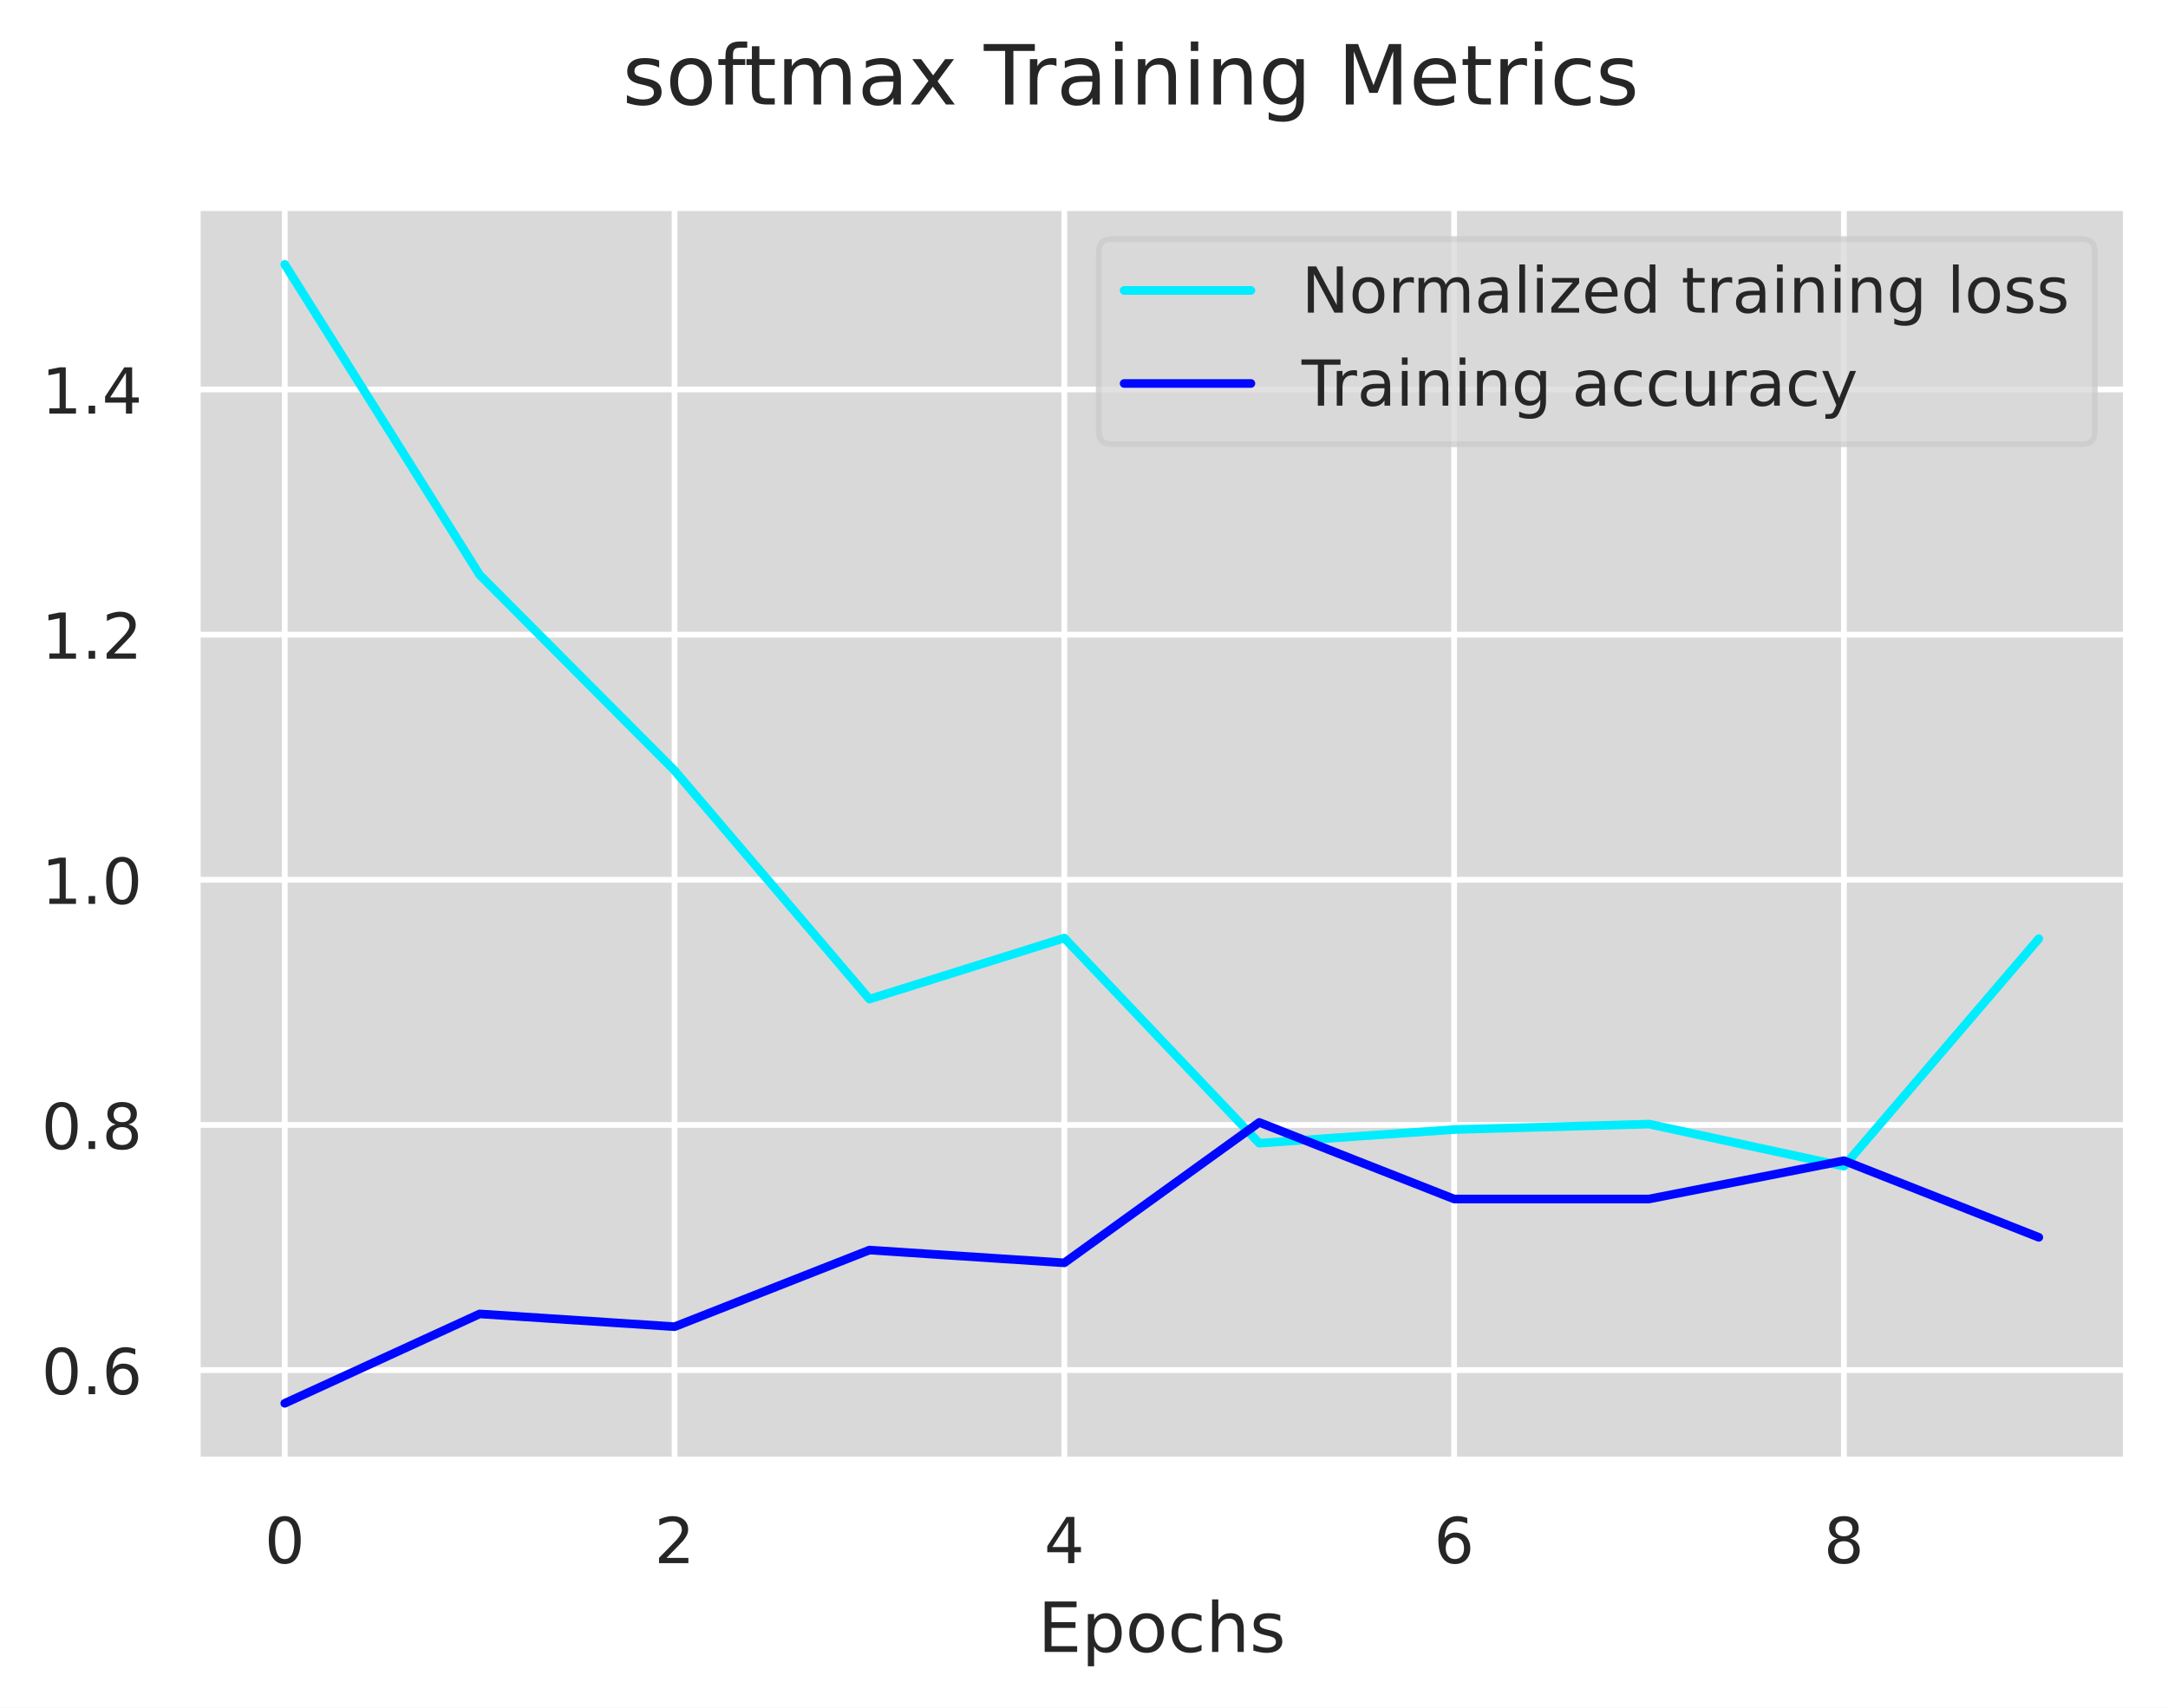
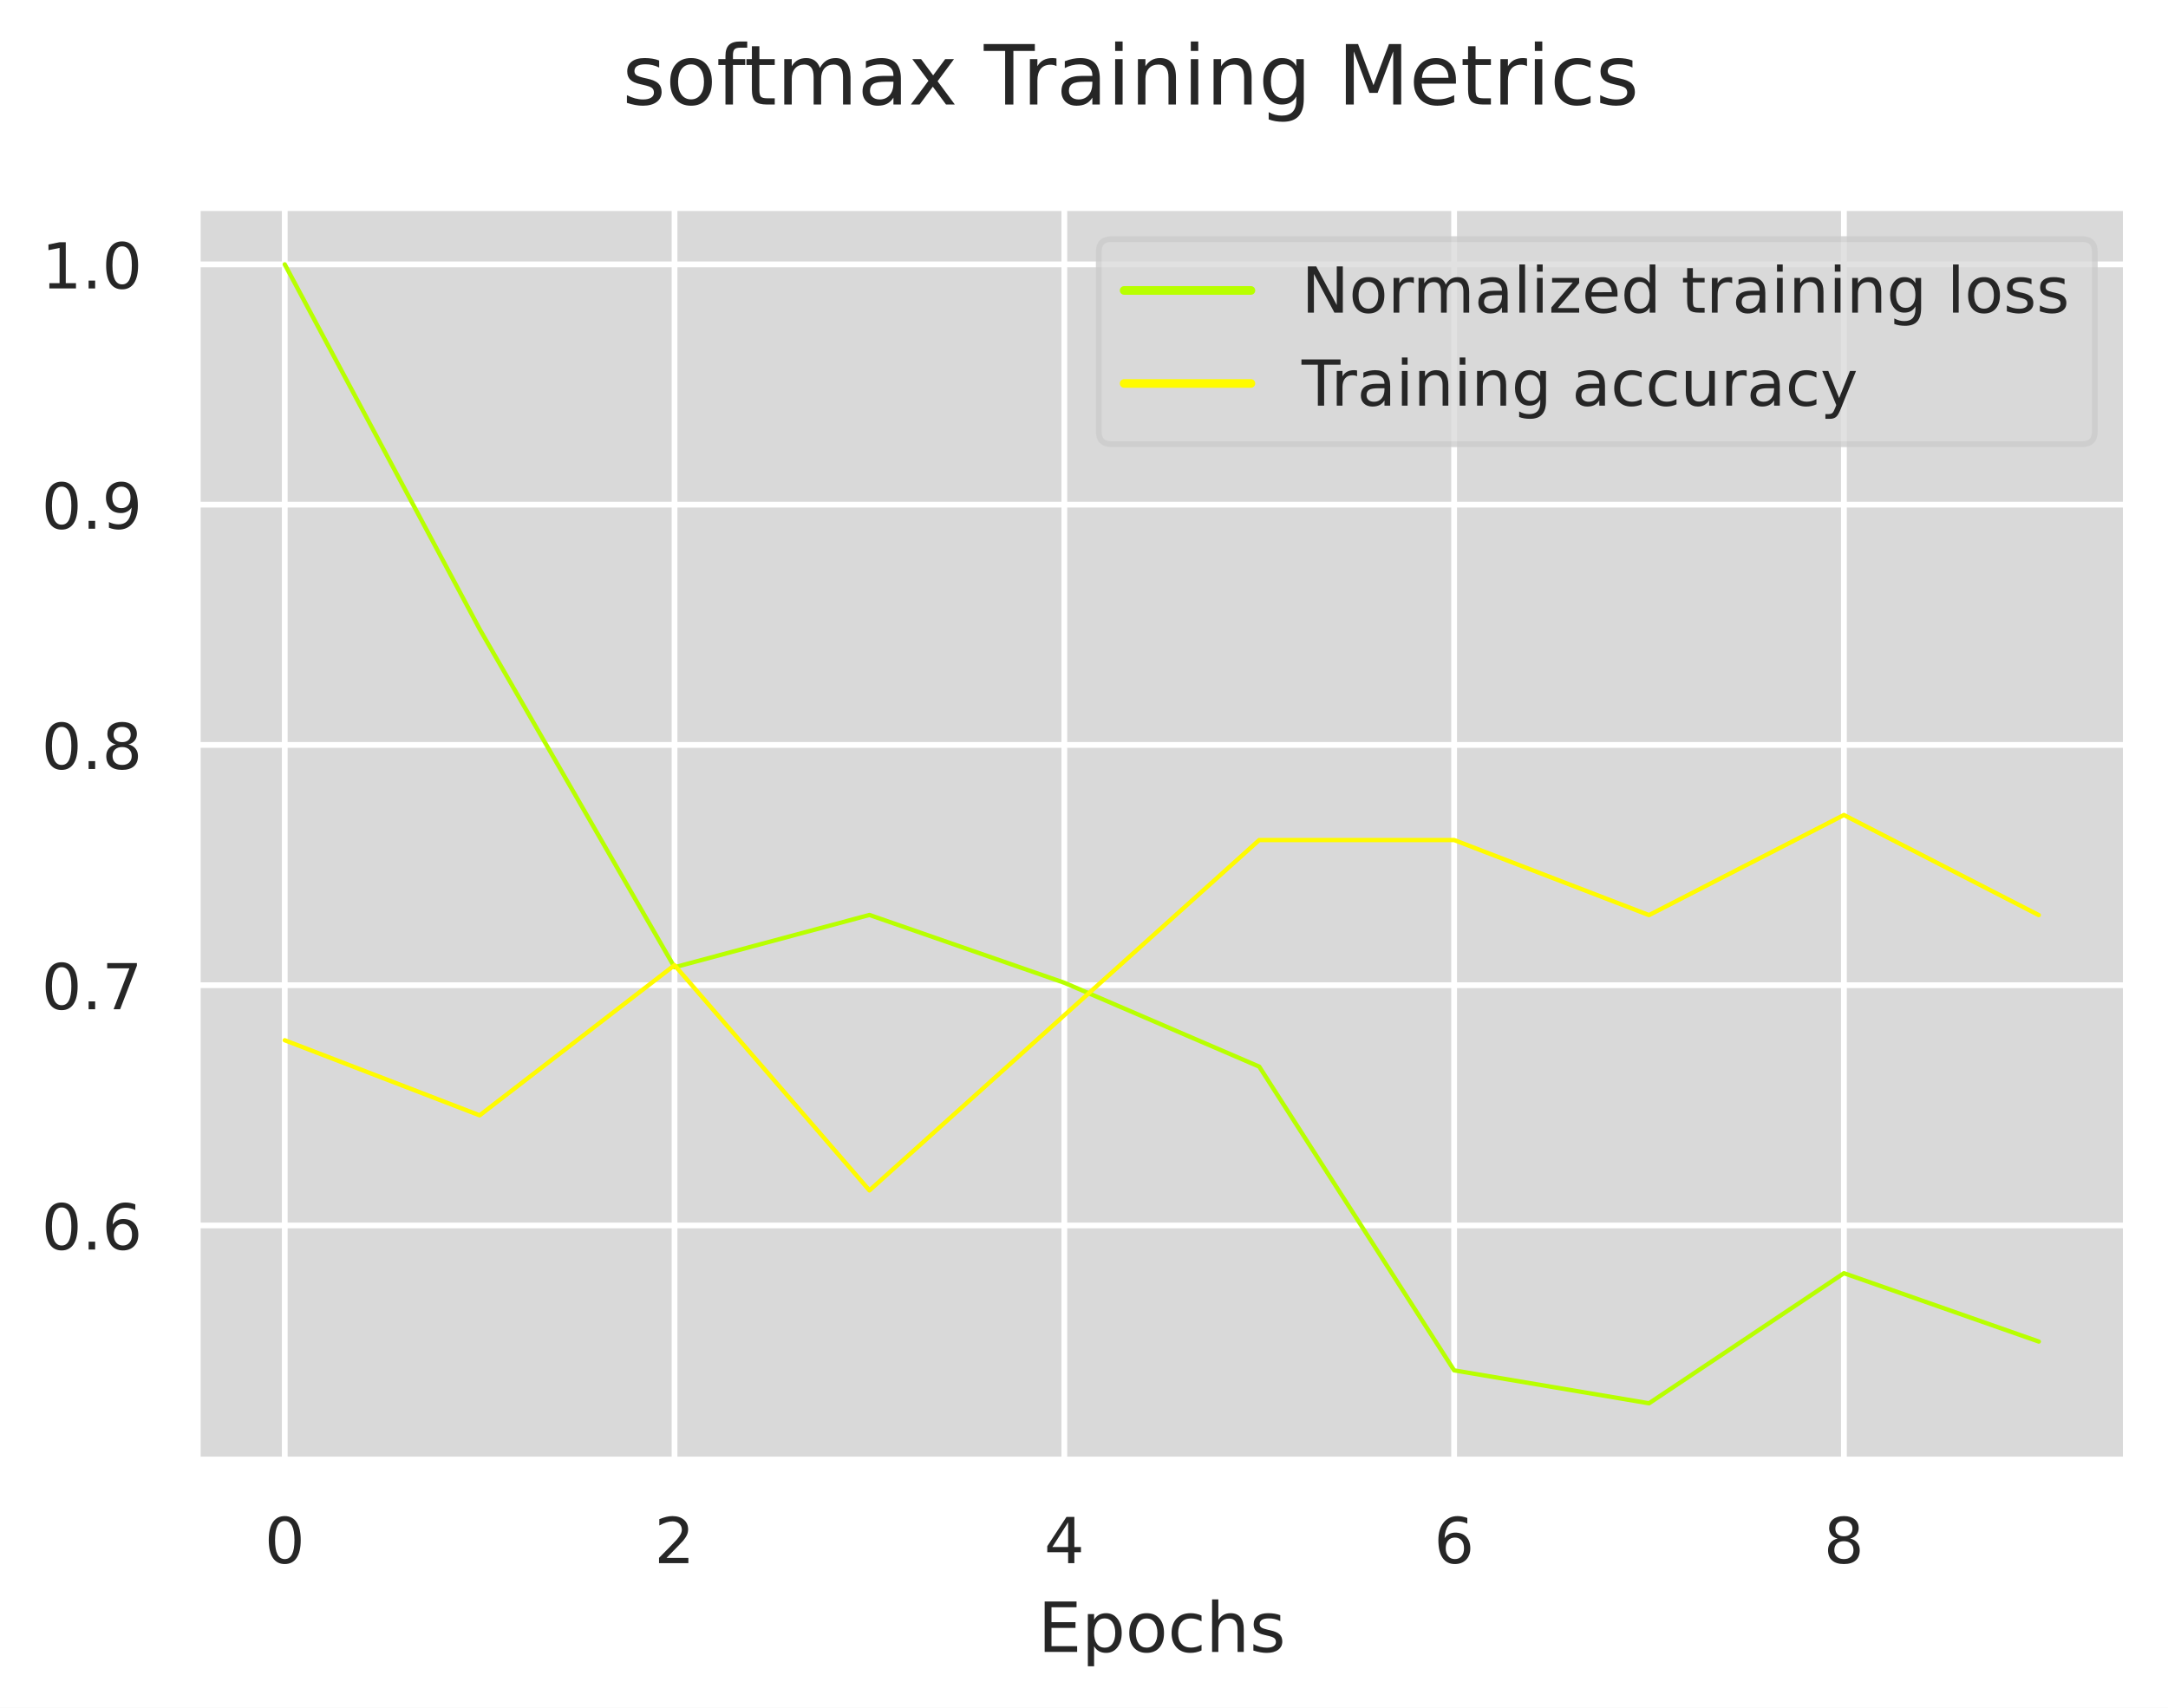
<svg xmlns="http://www.w3.org/2000/svg" xmlns:xlink="http://www.w3.org/1999/xlink" width="376.193pt" height="296.4pt" viewBox="0 0 376.193 296.4" version="1.1">
  <defs>
    <style type="text/css">*{stroke-linejoin: round; stroke-linecap: butt}</style>
  </defs>
  <g id="figure_1">
    <g id="patch_1">
      <path d="M 0 296.4  L 376.193 296.4  L 376.193 0  L 0 0  z " style="fill: #ffffff" />
    </g>
    <g id="axes_1">
      <g id="patch_2">
        <path d="M 34.193 253.44  L 368.993 253.44  L 368.993 36  L 34.193 36  z " style="fill: #d9d9d9" />
      </g>
      <g id="matplotlib.axis_1">
        <g id="xtick_1">
          <g id="line2d_1">
-             <path d="M 49.412 253.44  L 49.412 36  " clip-path="url(#pcc66b7b30d)" style="fill: none; stroke: #ffffff; stroke-linecap: round" />
+             <path d="M 49.412 253.44  L 49.412 36  " clip-path="url(#p2a1210cf4b)" style="fill: none; stroke: #ffffff; stroke-linecap: round" />
          </g>
          <g id="text_1">
            <g style="fill: #262626" transform="translate(45.91224 271.2983)scale(0.11 -0.11)">
              <defs>
                <path id="DejaVuSans-30" d="M 2034 4250  Q 1547 4250 1301 3770  Q 1056 3291 1056 2328  Q 1056 1369 1301 889  Q 1547 409 2034 409  Q 2525 409 2770 889  Q 3016 1369 3016 2328  Q 3016 3291 2770 3770  Q 2525 4250 2034 4250  z M 2034 4750  Q 2819 4750 3233 4129  Q 3647 3509 3647 2328  Q 3647 1150 3233 529  Q 2819 -91 2034 -91  Q 1250 -91 836 529  Q 422 1150 422 2328  Q 422 3509 836 4129  Q 1250 4750 2034 4750  z " transform="scale(0.015625)" />
              </defs>
              <use xlink:href="#DejaVuSans-30" />
            </g>
          </g>
        </g>
        <g id="xtick_2">
          <g id="line2d_2">
-             <path d="M 117.048 253.44  L 117.048 36  " clip-path="url(#pcc66b7b30d)" style="fill: none; stroke: #ffffff; stroke-linecap: round" />
+             <path d="M 117.048 253.44  L 117.048 36  " clip-path="url(#p2a1210cf4b)" style="fill: none; stroke: #ffffff; stroke-linecap: round" />
          </g>
          <g id="text_2">
            <g style="fill: #262626" transform="translate(113.5486 271.2983)scale(0.11 -0.11)">
              <defs>
                <path id="DejaVuSans-32" d="M 1228 531  L 3431 531  L 3431 0  L 469 0  L 469 531  Q 828 903 1448 1529  Q 2069 2156 2228 2338  Q 2531 2678 2651 2914  Q 2772 3150 2772 3378  Q 2772 3750 2511 3984  Q 2250 4219 1831 4219  Q 1534 4219 1204 4116  Q 875 4013 500 3803  L 500 4441  Q 881 4594 1212 4672  Q 1544 4750 1819 4750  Q 2544 4750 2975 4387  Q 3406 4025 3406 3419  Q 3406 3131 3298 2873  Q 3191 2616 2906 2266  Q 2828 2175 2409 1742  Q 1991 1309 1228 531  z " transform="scale(0.015625)" />
              </defs>
              <use xlink:href="#DejaVuSans-32" />
            </g>
          </g>
        </g>
        <g id="xtick_3">
          <g id="line2d_3">
-             <path d="M 184.684 253.44  L 184.684 36  " clip-path="url(#pcc66b7b30d)" style="fill: none; stroke: #ffffff; stroke-linecap: round" />
+             <path d="M 184.684 253.44  L 184.684 36  " clip-path="url(#p2a1210cf4b)" style="fill: none; stroke: #ffffff; stroke-linecap: round" />
          </g>
          <g id="text_3">
            <g style="fill: #262626" transform="translate(181.185 271.2983)scale(0.11 -0.11)">
              <defs>
                <path id="DejaVuSans-34" d="M 2419 4116  L 825 1625  L 2419 1625  L 2419 4116  z M 2253 4666  L 3047 4666  L 3047 1625  L 3713 1625  L 3713 1100  L 3047 1100  L 3047 0  L 2419 0  L 2419 1100  L 313 1100  L 313 1709  L 2253 4666  z " transform="scale(0.015625)" />
              </defs>
              <use xlink:href="#DejaVuSans-34" />
            </g>
          </g>
        </g>
        <g id="xtick_4">
          <g id="line2d_4">
-             <path d="M 252.321 253.44  L 252.321 36  " clip-path="url(#pcc66b7b30d)" style="fill: none; stroke: #ffffff; stroke-linecap: round" />
+             <path d="M 252.321 253.44  L 252.321 36  " clip-path="url(#p2a1210cf4b)" style="fill: none; stroke: #ffffff; stroke-linecap: round" />
          </g>
          <g id="text_4">
            <g style="fill: #262626" transform="translate(248.8213 271.2983)scale(0.11 -0.11)">
              <defs>
                <path id="DejaVuSans-36" d="M 2113 2584  Q 1688 2584 1439 2293  Q 1191 2003 1191 1497  Q 1191 994 1439 701  Q 1688 409 2113 409  Q 2538 409 2786 701  Q 3034 994 3034 1497  Q 3034 2003 2786 2293  Q 2538 2584 2113 2584  z M 3366 4563  L 3366 3988  Q 3128 4100 2886 4159  Q 2644 4219 2406 4219  Q 1781 4219 1451 3797  Q 1122 3375 1075 2522  Q 1259 2794 1537 2939  Q 1816 3084 2150 3084  Q 2853 3084 3261 2657  Q 3669 2231 3669 1497  Q 3669 778 3244 343  Q 2819 -91 2113 -91  Q 1303 -91 875 529  Q 447 1150 447 2328  Q 447 3434 972 4092  Q 1497 4750 2381 4750  Q 2619 4750 2861 4703  Q 3103 4656 3366 4563  z " transform="scale(0.015625)" />
              </defs>
              <use xlink:href="#DejaVuSans-36" />
            </g>
          </g>
        </g>
        <g id="xtick_5">
          <g id="line2d_5">
-             <path d="M 319.957 253.44  L 319.957 36  " clip-path="url(#pcc66b7b30d)" style="fill: none; stroke: #ffffff; stroke-linecap: round" />
+             <path d="M 319.957 253.44  L 319.957 36  " clip-path="url(#p2a1210cf4b)" style="fill: none; stroke: #ffffff; stroke-linecap: round" />
          </g>
          <g id="text_5">
            <g style="fill: #262626" transform="translate(316.4577 271.2983)scale(0.11 -0.11)">
              <defs>
                <path id="DejaVuSans-38" d="M 2034 2216  Q 1584 2216 1326 1975  Q 1069 1734 1069 1313  Q 1069 891 1326 650  Q 1584 409 2034 409  Q 2484 409 2743 651  Q 3003 894 3003 1313  Q 3003 1734 2745 1975  Q 2488 2216 2034 2216  z M 1403 2484  Q 997 2584 770 2862  Q 544 3141 544 3541  Q 544 4100 942 4425  Q 1341 4750 2034 4750  Q 2731 4750 3128 4425  Q 3525 4100 3525 3541  Q 3525 3141 3298 2862  Q 3072 2584 2669 2484  Q 3125 2378 3379 2068  Q 3634 1759 3634 1313  Q 3634 634 3220 271  Q 2806 -91 2034 -91  Q 1263 -91 848 271  Q 434 634 434 1313  Q 434 1759 690 2068  Q 947 2378 1403 2484  z M 1172 3481  Q 1172 3119 1398 2916  Q 1625 2713 2034 2713  Q 2441 2713 2670 2916  Q 2900 3119 2900 3481  Q 2900 3844 2670 4047  Q 2441 4250 2034 4250  Q 1625 4250 1398 4047  Q 1172 3844 1172 3481  z " transform="scale(0.015625)" />
              </defs>
              <use xlink:href="#DejaVuSans-38" />
            </g>
          </g>
        </g>
        <g id="text_6">
          <g style="fill: #262626" transform="translate(180.0947 286.7041)scale(0.12 -0.12)">
            <defs>
              <path id="DejaVuSans-45" d="M 628 4666  L 3578 4666  L 3578 4134  L 1259 4134  L 1259 2753  L 3481 2753  L 3481 2222  L 1259 2222  L 1259 531  L 3634 531  L 3634 0  L 628 0  L 628 4666  z " transform="scale(0.015625)" />
              <path id="DejaVuSans-70" d="M 1159 525  L 1159 -1331  L 581 -1331  L 581 3500  L 1159 3500  L 1159 2969  Q 1341 3281 1617 3432  Q 1894 3584 2278 3584  Q 2916 3584 3314 3078  Q 3713 2572 3713 1747  Q 3713 922 3314 415  Q 2916 -91 2278 -91  Q 1894 -91 1617 61  Q 1341 213 1159 525  z M 3116 1747  Q 3116 2381 2855 2742  Q 2594 3103 2138 3103  Q 1681 3103 1420 2742  Q 1159 2381 1159 1747  Q 1159 1113 1420 752  Q 1681 391 2138 391  Q 2594 391 2855 752  Q 3116 1113 3116 1747  z " transform="scale(0.015625)" />
              <path id="DejaVuSans-6f" d="M 1959 3097  Q 1497 3097 1228 2736  Q 959 2375 959 1747  Q 959 1119 1226 758  Q 1494 397 1959 397  Q 2419 397 2687 759  Q 2956 1122 2956 1747  Q 2956 2369 2687 2733  Q 2419 3097 1959 3097  z M 1959 3584  Q 2709 3584 3137 3096  Q 3566 2609 3566 1747  Q 3566 888 3137 398  Q 2709 -91 1959 -91  Q 1206 -91 779 398  Q 353 888 353 1747  Q 353 2609 779 3096  Q 1206 3584 1959 3584  z " transform="scale(0.015625)" />
              <path id="DejaVuSans-63" d="M 3122 3366  L 3122 2828  Q 2878 2963 2633 3030  Q 2388 3097 2138 3097  Q 1578 3097 1268 2742  Q 959 2388 959 1747  Q 959 1106 1268 751  Q 1578 397 2138 397  Q 2388 397 2633 464  Q 2878 531 3122 666  L 3122 134  Q 2881 22 2623 -34  Q 2366 -91 2075 -91  Q 1284 -91 818 406  Q 353 903 353 1747  Q 353 2603 823 3093  Q 1294 3584 2113 3584  Q 2378 3584 2631 3529  Q 2884 3475 3122 3366  z " transform="scale(0.015625)" />
              <path id="DejaVuSans-68" d="M 3513 2113  L 3513 0  L 2938 0  L 2938 2094  Q 2938 2591 2744 2837  Q 2550 3084 2163 3084  Q 1697 3084 1428 2787  Q 1159 2491 1159 1978  L 1159 0  L 581 0  L 581 4863  L 1159 4863  L 1159 2956  Q 1366 3272 1645 3428  Q 1925 3584 2291 3584  Q 2894 3584 3203 3211  Q 3513 2838 3513 2113  z " transform="scale(0.015625)" />
              <path id="DejaVuSans-73" d="M 2834 3397  L 2834 2853  Q 2591 2978 2328 3040  Q 2066 3103 1784 3103  Q 1356 3103 1142 2972  Q 928 2841 928 2578  Q 928 2378 1081 2264  Q 1234 2150 1697 2047  L 1894 2003  Q 2506 1872 2764 1633  Q 3022 1394 3022 966  Q 3022 478 2636 193  Q 2250 -91 1575 -91  Q 1294 -91 989 -36  Q 684 19 347 128  L 347 722  Q 666 556 975 473  Q 1284 391 1588 391  Q 1994 391 2212 530  Q 2431 669 2431 922  Q 2431 1156 2273 1281  Q 2116 1406 1581 1522  L 1381 1569  Q 847 1681 609 1914  Q 372 2147 372 2553  Q 372 3047 722 3315  Q 1072 3584 1716 3584  Q 2034 3584 2315 3537  Q 2597 3491 2834 3397  z " transform="scale(0.015625)" />
            </defs>
            <use xlink:href="#DejaVuSans-45" />
            <use xlink:href="#DejaVuSans-70" x="63.184" />
            <use xlink:href="#DejaVuSans-6f" x="126.66" />
            <use xlink:href="#DejaVuSans-63" x="187.842" />
            <use xlink:href="#DejaVuSans-68" x="242.822" />
            <use xlink:href="#DejaVuSans-73" x="306.201" />
          </g>
        </g>
      </g>
      <g id="matplotlib.axis_2">
        <g id="ytick_1">
          <g id="line2d_6">
-             <path d="M 34.193 237.794  L 368.993 237.794  " clip-path="url(#pcc66b7b30d)" style="fill: none; stroke: #ffffff; stroke-linecap: round" />
+             <path d="M 34.193 212.69  L 368.993 212.69  " clip-path="url(#p2a1210cf4b)" style="fill: none; stroke: #ffffff; stroke-linecap: round" />
          </g>
          <g id="text_7">
-             <g style="fill: #262626" transform="translate(7.2 241.9736)scale(0.11 -0.11)">
+             <g style="fill: #262626" transform="translate(7.2 216.8694)scale(0.11 -0.11)">
              <defs>
                <path id="DejaVuSans-2e" d="M 684 794  L 1344 794  L 1344 0  L 684 0  L 684 794  z " transform="scale(0.015625)" />
              </defs>
              <use xlink:href="#DejaVuSans-30" />
              <use xlink:href="#DejaVuSans-2e" x="63.623" />
              <use xlink:href="#DejaVuSans-36" x="95.41" />
            </g>
          </g>
        </g>
        <g id="ytick_2">
          <g id="line2d_7">
-             <path d="M 34.193 195.245  L 368.993 195.245  " clip-path="url(#pcc66b7b30d)" style="fill: none; stroke: #ffffff; stroke-linecap: round" />
+             <path d="M 34.193 170.989  L 368.993 170.989  " clip-path="url(#p2a1210cf4b)" style="fill: none; stroke: #ffffff; stroke-linecap: round" />
          </g>
          <g id="text_8">
-             <g style="fill: #262626" transform="translate(7.2 199.4243)scale(0.11 -0.11)">
-               <use xlink:href="#DejaVuSans-30" />
-               <use xlink:href="#DejaVuSans-2e" x="63.623" />
-               <use xlink:href="#DejaVuSans-38" x="95.41" />
+             <g style="fill: #262626" transform="translate(7.2 175.1677)scale(0.11 -0.11)">
+               <defs>
+                 <path id="DejaVuSans-37" d="M 525 4666  L 3525 4666  L 3525 4397  L 1831 0  L 1172 0  L 2766 4134  L 525 4134  L 525 4666  z " transform="scale(0.015625)" />
+               </defs>
+               <use xlink:href="#DejaVuSans-30" />
+               <use xlink:href="#DejaVuSans-2e" x="63.623" />
+               <use xlink:href="#DejaVuSans-37" x="95.41" />
            </g>
          </g>
        </g>
        <g id="ytick_3">
          <g id="line2d_8">
-             <path d="M 34.193 152.696  L 368.993 152.696  " clip-path="url(#pcc66b7b30d)" style="fill: none; stroke: #ffffff; stroke-linecap: round" />
+             <path d="M 34.193 129.287  L 368.993 129.287  " clip-path="url(#p2a1210cf4b)" style="fill: none; stroke: #ffffff; stroke-linecap: round" />
          </g>
          <g id="text_9">
-             <g style="fill: #262626" transform="translate(7.2 156.8749)scale(0.11 -0.11)">
-               <defs>
-                 <path id="DejaVuSans-31" d="M 794 531  L 1825 531  L 1825 4091  L 703 3866  L 703 4441  L 1819 4666  L 2450 4666  L 2450 531  L 3481 531  L 3481 0  L 794 0  L 794 531  z " transform="scale(0.015625)" />
-               </defs>
-               <use xlink:href="#DejaVuSans-31" />
-               <use xlink:href="#DejaVuSans-2e" x="63.623" />
-               <use xlink:href="#DejaVuSans-30" x="95.41" />
+             <g style="fill: #262626" transform="translate(7.2 133.4661)scale(0.11 -0.11)">
+               <use xlink:href="#DejaVuSans-30" />
+               <use xlink:href="#DejaVuSans-2e" x="63.623" />
+               <use xlink:href="#DejaVuSans-38" x="95.41" />
            </g>
          </g>
        </g>
        <g id="ytick_4">
          <g id="line2d_9">
-             <path d="M 34.193 110.146  L 368.993 110.146  " clip-path="url(#pcc66b7b30d)" style="fill: none; stroke: #ffffff; stroke-linecap: round" />
+             <path d="M 34.193 87.585  L 368.993 87.585  " clip-path="url(#p2a1210cf4b)" style="fill: none; stroke: #ffffff; stroke-linecap: round" />
          </g>
          <g id="text_10">
-             <g style="fill: #262626" transform="translate(7.2 114.3256)scale(0.11 -0.11)">
-               <use xlink:href="#DejaVuSans-31" />
-               <use xlink:href="#DejaVuSans-2e" x="63.623" />
-               <use xlink:href="#DejaVuSans-32" x="95.41" />
+             <g style="fill: #262626" transform="translate(7.2 91.76442)scale(0.11 -0.11)">
+               <defs>
+                 <path id="DejaVuSans-39" d="M 703 97  L 703 672  Q 941 559 1184 500  Q 1428 441 1663 441  Q 2288 441 2617 861  Q 2947 1281 2994 2138  Q 2813 1869 2534 1725  Q 2256 1581 1919 1581  Q 1219 1581 811 2004  Q 403 2428 403 3163  Q 403 3881 828 4315  Q 1253 4750 1959 4750  Q 2769 4750 3195 4129  Q 3622 3509 3622 2328  Q 3622 1225 3098 567  Q 2575 -91 1691 -91  Q 1453 -91 1209 -44  Q 966 3 703 97  z M 1959 2075  Q 2384 2075 2632 2365  Q 2881 2656 2881 3163  Q 2881 3666 2632 3958  Q 2384 4250 1959 4250  Q 1534 4250 1286 3958  Q 1038 3666 1038 3163  Q 1038 2656 1286 2365  Q 1534 2075 1959 2075  z " transform="scale(0.015625)" />
+               </defs>
+               <use xlink:href="#DejaVuSans-30" />
+               <use xlink:href="#DejaVuSans-2e" x="63.623" />
+               <use xlink:href="#DejaVuSans-39" x="95.41" />
            </g>
          </g>
        </g>
        <g id="ytick_5">
          <g id="line2d_10">
-             <path d="M 34.193 67.597  L 368.993 67.597  " clip-path="url(#pcc66b7b30d)" style="fill: none; stroke: #ffffff; stroke-linecap: round" />
+             <path d="M 34.193 45.884  L 368.993 45.884  " clip-path="url(#p2a1210cf4b)" style="fill: none; stroke: #ffffff; stroke-linecap: round" />
          </g>
          <g id="text_11">
-             <g style="fill: #262626" transform="translate(7.2 71.77621)scale(0.11 -0.11)">
+             <g style="fill: #262626" transform="translate(7.2 50.06278)scale(0.11 -0.11)">
+               <defs>
+                 <path id="DejaVuSans-31" d="M 794 531  L 1825 531  L 1825 4091  L 703 3866  L 703 4441  L 1819 4666  L 2450 4666  L 2450 531  L 3481 531  L 3481 0  L 794 0  L 794 531  z " transform="scale(0.015625)" />
+               </defs>
              <use xlink:href="#DejaVuSans-31" />
              <use xlink:href="#DejaVuSans-2e" x="63.623" />
-               <use xlink:href="#DejaVuSans-34" x="95.41" />
+               <use xlink:href="#DejaVuSans-30" x="95.41" />
            </g>
          </g>
        </g>
      </g>
      <g id="PolyCollection_1" />
      <g id="PolyCollection_2" />
      <g id="line2d_11">
-         <path d="M 49.412 45.884  L 83.23 99.769  L 117.048 133.733  L 150.866 173.406  L 184.684 162.804  L 218.503 198.411  L 252.321 196.044  L 286.139 195.098  L 319.957 202.412  L 353.775 162.915  " clip-path="url(#pcc66b7b30d)" style="fill: none; stroke: #00ecff; stroke-width: 1.5; stroke-linecap: round" />
+         <path d="M 49.412 45.884  L 83.23 109.191  L 117.048 167.878  L 150.866 158.8  L 184.684 170.567  L 218.503 185.122  L 252.321 237.84  L 286.139 243.556  L 319.957 220.976  L 353.775 232.841  " clip-path="url(#p2a1210cf4b)" style="fill: none; stroke: #b8ff00; stroke-width: 0.75; stroke-linecap: round" />
      </g>
      <g id="line2d_12">
-         <path d="M 49.412 243.556  L 83.23 228.044  L 117.048 230.26  L 150.866 216.963  L 184.684 219.179  L 218.503 194.802  L 252.321 208.099  L 286.139 208.099  L 319.957 201.45  L 353.775 214.747  " clip-path="url(#pcc66b7b30d)" style="fill: none; stroke: #0007ff; stroke-width: 1.5; stroke-linecap: round" />
+         <path d="M 49.412 180.545  L 83.23 193.577  L 117.048 167.513  L 150.866 206.609  L 184.684 176.201  L 218.503 145.794  L 252.321 145.794  L 286.139 158.826  L 319.957 141.45  L 353.775 158.826  " clip-path="url(#p2a1210cf4b)" style="fill: none; stroke: #fffb00; stroke-width: 0.75; stroke-linecap: round" />
      </g>
      <g id="line2d_13" />
      <g id="line2d_14" />
      <g id="patch_3">
        <path d="M 34.193 253.44  L 34.193 36  " style="fill: none; stroke: #ffffff; stroke-width: 1.25; stroke-linejoin: miter; stroke-linecap: square" />
      </g>
      <g id="patch_4">
        <path d="M 368.993 253.44  L 368.993 36  " style="fill: none; stroke: #ffffff; stroke-width: 1.25; stroke-linejoin: miter; stroke-linecap: square" />
      </g>
      <g id="patch_5">
        <path d="M 34.193 253.44  L 368.993 253.44  " style="fill: none; stroke: #ffffff; stroke-width: 1.25; stroke-linejoin: miter; stroke-linecap: square" />
      </g>
      <g id="patch_6">
        <path d="M 34.193 36  L 368.993 36  " style="fill: none; stroke: #ffffff; stroke-width: 1.25; stroke-linejoin: miter; stroke-linecap: square" />
      </g>
      <g id="legend_1">
        <g id="patch_7">
          <path d="M 192.859 77.092  L 361.293 77.092  Q 363.493 77.092 363.493 74.892  L 363.493 43.7  Q 363.493 41.5 361.293 41.5  L 192.859 41.5  Q 190.659 41.5 190.659 43.7  L 190.659 74.892  Q 190.659 77.092 192.859 77.092  z " style="fill: #d9d9d9; opacity: 0.8; stroke: #cccccc; stroke-linejoin: miter" />
        </g>
        <g id="line2d_15">
-           <path d="M 195.059 50.408  L 206.059 50.408  L 217.059 50.408  " style="fill: none; stroke: #00ecff; stroke-width: 1.5; stroke-linecap: round" />
+           <path d="M 195.059 50.408  L 206.059 50.408  L 217.059 50.408  " style="fill: none; stroke: #b8ff00; stroke-width: 1.5; stroke-linecap: round" />
        </g>
        <g id="text_12">
          <g style="fill: #262626" transform="translate(225.8594 54.25828)scale(0.11 -0.11)">
            <defs>
              <path id="DejaVuSans-4e" d="M 628 4666  L 1478 4666  L 3547 763  L 3547 4666  L 4159 4666  L 4159 0  L 3309 0  L 1241 3903  L 1241 0  L 628 0  L 628 4666  z " transform="scale(0.015625)" />
              <path id="DejaVuSans-72" d="M 2631 2963  Q 2534 3019 2420 3045  Q 2306 3072 2169 3072  Q 1681 3072 1420 2755  Q 1159 2438 1159 1844  L 1159 0  L 581 0  L 581 3500  L 1159 3500  L 1159 2956  Q 1341 3275 1631 3429  Q 1922 3584 2338 3584  Q 2397 3584 2469 3576  Q 2541 3569 2628 3553  L 2631 2963  z " transform="scale(0.015625)" />
              <path id="DejaVuSans-6d" d="M 3328 2828  Q 3544 3216 3844 3400  Q 4144 3584 4550 3584  Q 5097 3584 5394 3201  Q 5691 2819 5691 2113  L 5691 0  L 5113 0  L 5113 2094  Q 5113 2597 4934 2840  Q 4756 3084 4391 3084  Q 3944 3084 3684 2787  Q 3425 2491 3425 1978  L 3425 0  L 2847 0  L 2847 2094  Q 2847 2600 2669 2842  Q 2491 3084 2119 3084  Q 1678 3084 1418 2786  Q 1159 2488 1159 1978  L 1159 0  L 581 0  L 581 3500  L 1159 3500  L 1159 2956  Q 1356 3278 1631 3431  Q 1906 3584 2284 3584  Q 2666 3584 2933 3390  Q 3200 3197 3328 2828  z " transform="scale(0.015625)" />
              <path id="DejaVuSans-61" d="M 2194 1759  Q 1497 1759 1228 1600  Q 959 1441 959 1056  Q 959 750 1161 570  Q 1363 391 1709 391  Q 2188 391 2477 730  Q 2766 1069 2766 1631  L 2766 1759  L 2194 1759  z M 3341 1997  L 3341 0  L 2766 0  L 2766 531  Q 2569 213 2275 61  Q 1981 -91 1556 -91  Q 1019 -91 701 211  Q 384 513 384 1019  Q 384 1609 779 1909  Q 1175 2209 1959 2209  L 2766 2209  L 2766 2266  Q 2766 2663 2505 2880  Q 2244 3097 1772 3097  Q 1472 3097 1187 3025  Q 903 2953 641 2809  L 641 3341  Q 956 3463 1253 3523  Q 1550 3584 1831 3584  Q 2591 3584 2966 3190  Q 3341 2797 3341 1997  z " transform="scale(0.015625)" />
              <path id="DejaVuSans-6c" d="M 603 4863  L 1178 4863  L 1178 0  L 603 0  L 603 4863  z " transform="scale(0.015625)" />
              <path id="DejaVuSans-69" d="M 603 3500  L 1178 3500  L 1178 0  L 603 0  L 603 3500  z M 603 4863  L 1178 4863  L 1178 4134  L 603 4134  L 603 4863  z " transform="scale(0.015625)" />
              <path id="DejaVuSans-7a" d="M 353 3500  L 3084 3500  L 3084 2975  L 922 459  L 3084 459  L 3084 0  L 275 0  L 275 525  L 2438 3041  L 353 3041  L 353 3500  z " transform="scale(0.015625)" />
              <path id="DejaVuSans-65" d="M 3597 1894  L 3597 1613  L 953 1613  Q 991 1019 1311 708  Q 1631 397 2203 397  Q 2534 397 2845 478  Q 3156 559 3463 722  L 3463 178  Q 3153 47 2828 -22  Q 2503 -91 2169 -91  Q 1331 -91 842 396  Q 353 884 353 1716  Q 353 2575 817 3079  Q 1281 3584 2069 3584  Q 2775 3584 3186 3129  Q 3597 2675 3597 1894  z M 3022 2063  Q 3016 2534 2758 2815  Q 2500 3097 2075 3097  Q 1594 3097 1305 2825  Q 1016 2553 972 2059  L 3022 2063  z " transform="scale(0.015625)" />
              <path id="DejaVuSans-64" d="M 2906 2969  L 2906 4863  L 3481 4863  L 3481 0  L 2906 0  L 2906 525  Q 2725 213 2448 61  Q 2172 -91 1784 -91  Q 1150 -91 751 415  Q 353 922 353 1747  Q 353 2572 751 3078  Q 1150 3584 1784 3584  Q 2172 3584 2448 3432  Q 2725 3281 2906 2969  z M 947 1747  Q 947 1113 1208 752  Q 1469 391 1925 391  Q 2381 391 2643 752  Q 2906 1113 2906 1747  Q 2906 2381 2643 2742  Q 2381 3103 1925 3103  Q 1469 3103 1208 2742  Q 947 2381 947 1747  z " transform="scale(0.015625)" />
              <path id="DejaVuSans-20" transform="scale(0.015625)" />
              <path id="DejaVuSans-74" d="M 1172 4494  L 1172 3500  L 2356 3500  L 2356 3053  L 1172 3053  L 1172 1153  Q 1172 725 1289 603  Q 1406 481 1766 481  L 2356 481  L 2356 0  L 1766 0  Q 1100 0 847 248  Q 594 497 594 1153  L 594 3053  L 172 3053  L 172 3500  L 594 3500  L 594 4494  L 1172 4494  z " transform="scale(0.015625)" />
              <path id="DejaVuSans-6e" d="M 3513 2113  L 3513 0  L 2938 0  L 2938 2094  Q 2938 2591 2744 2837  Q 2550 3084 2163 3084  Q 1697 3084 1428 2787  Q 1159 2491 1159 1978  L 1159 0  L 581 0  L 581 3500  L 1159 3500  L 1159 2956  Q 1366 3272 1645 3428  Q 1925 3584 2291 3584  Q 2894 3584 3203 3211  Q 3513 2838 3513 2113  z " transform="scale(0.015625)" />
              <path id="DejaVuSans-67" d="M 2906 1791  Q 2906 2416 2648 2759  Q 2391 3103 1925 3103  Q 1463 3103 1205 2759  Q 947 2416 947 1791  Q 947 1169 1205 825  Q 1463 481 1925 481  Q 2391 481 2648 825  Q 2906 1169 2906 1791  z M 3481 434  Q 3481 -459 3084 -895  Q 2688 -1331 1869 -1331  Q 1566 -1331 1297 -1286  Q 1028 -1241 775 -1147  L 775 -588  Q 1028 -725 1275 -790  Q 1522 -856 1778 -856  Q 2344 -856 2625 -561  Q 2906 -266 2906 331  L 2906 616  Q 2728 306 2450 153  Q 2172 0 1784 0  Q 1141 0 747 490  Q 353 981 353 1791  Q 353 2603 747 3093  Q 1141 3584 1784 3584  Q 2172 3584 2450 3431  Q 2728 3278 2906 2969  L 2906 3500  L 3481 3500  L 3481 434  z " transform="scale(0.015625)" />
            </defs>
            <use xlink:href="#DejaVuSans-4e" />
            <use xlink:href="#DejaVuSans-6f" x="74.805" />
            <use xlink:href="#DejaVuSans-72" x="135.986" />
            <use xlink:href="#DejaVuSans-6d" x="175.35" />
            <use xlink:href="#DejaVuSans-61" x="272.762" />
            <use xlink:href="#DejaVuSans-6c" x="334.041" />
            <use xlink:href="#DejaVuSans-69" x="361.824" />
            <use xlink:href="#DejaVuSans-7a" x="389.607" />
            <use xlink:href="#DejaVuSans-65" x="442.098" />
            <use xlink:href="#DejaVuSans-64" x="503.621" />
            <use xlink:href="#DejaVuSans-20" x="567.098" />
            <use xlink:href="#DejaVuSans-74" x="598.885" />
            <use xlink:href="#DejaVuSans-72" x="638.094" />
            <use xlink:href="#DejaVuSans-61" x="679.207" />
            <use xlink:href="#DejaVuSans-69" x="740.486" />
            <use xlink:href="#DejaVuSans-6e" x="768.27" />
            <use xlink:href="#DejaVuSans-69" x="831.648" />
            <use xlink:href="#DejaVuSans-6e" x="859.432" />
            <use xlink:href="#DejaVuSans-67" x="922.811" />
            <use xlink:href="#DejaVuSans-20" x="986.287" />
            <use xlink:href="#DejaVuSans-6c" x="1018.074" />
            <use xlink:href="#DejaVuSans-6f" x="1045.857" />
            <use xlink:href="#DejaVuSans-73" x="1107.039" />
            <use xlink:href="#DejaVuSans-73" x="1159.139" />
          </g>
        </g>
        <g id="line2d_16">
-           <path d="M 195.059 66.554  L 206.059 66.554  L 217.059 66.554  " style="fill: none; stroke: #0007ff; stroke-width: 1.5; stroke-linecap: round" />
+           <path d="M 195.059 66.554  L 206.059 66.554  L 217.059 66.554  " style="fill: none; stroke: #fffb00; stroke-width: 1.5; stroke-linecap: round" />
        </g>
        <g id="text_13">
          <g style="fill: #262626" transform="translate(225.8594 70.40422)scale(0.11 -0.11)">
            <defs>
              <path id="DejaVuSans-54" d="M -19 4666  L 3928 4666  L 3928 4134  L 2272 4134  L 2272 0  L 1638 0  L 1638 4134  L -19 4134  L -19 4666  z " transform="scale(0.015625)" />
              <path id="DejaVuSans-75" d="M 544 1381  L 544 3500  L 1119 3500  L 1119 1403  Q 1119 906 1312 657  Q 1506 409 1894 409  Q 2359 409 2629 706  Q 2900 1003 2900 1516  L 2900 3500  L 3475 3500  L 3475 0  L 2900 0  L 2900 538  Q 2691 219 2414 64  Q 2138 -91 1772 -91  Q 1169 -91 856 284  Q 544 659 544 1381  z M 1991 3584  L 1991 3584  z " transform="scale(0.015625)" />
              <path id="DejaVuSans-79" d="M 2059 -325  Q 1816 -950 1584 -1140  Q 1353 -1331 966 -1331  L 506 -1331  L 506 -850  L 844 -850  Q 1081 -850 1212 -737  Q 1344 -625 1503 -206  L 1606 56  L 191 3500  L 800 3500  L 1894 763  L 2988 3500  L 3597 3500  L 2059 -325  z " transform="scale(0.015625)" />
            </defs>
            <use xlink:href="#DejaVuSans-54" />
            <use xlink:href="#DejaVuSans-72" x="46.334" />
            <use xlink:href="#DejaVuSans-61" x="87.447" />
            <use xlink:href="#DejaVuSans-69" x="148.727" />
            <use xlink:href="#DejaVuSans-6e" x="176.51" />
            <use xlink:href="#DejaVuSans-69" x="239.889" />
            <use xlink:href="#DejaVuSans-6e" x="267.672" />
            <use xlink:href="#DejaVuSans-67" x="331.051" />
            <use xlink:href="#DejaVuSans-20" x="394.527" />
            <use xlink:href="#DejaVuSans-61" x="426.314" />
            <use xlink:href="#DejaVuSans-63" x="487.594" />
            <use xlink:href="#DejaVuSans-63" x="542.574" />
            <use xlink:href="#DejaVuSans-75" x="597.555" />
            <use xlink:href="#DejaVuSans-72" x="660.934" />
            <use xlink:href="#DejaVuSans-61" x="702.047" />
            <use xlink:href="#DejaVuSans-63" x="763.326" />
            <use xlink:href="#DejaVuSans-79" x="818.307" />
          </g>
        </g>
      </g>
    </g>
    <g id="text_14">
      <g style="fill: #262626" transform="translate(108.0024 18.14175)scale(0.144 -0.144)">
        <defs>
          <path id="DejaVuSans-66" d="M 2375 4863  L 2375 4384  L 1825 4384  Q 1516 4384 1395 4259  Q 1275 4134 1275 3809  L 1275 3500  L 2222 3500  L 2222 3053  L 1275 3053  L 1275 0  L 697 0  L 697 3053  L 147 3053  L 147 3500  L 697 3500  L 697 3744  Q 697 4328 969 4595  Q 1241 4863 1831 4863  L 2375 4863  z " transform="scale(0.015625)" />
          <path id="DejaVuSans-78" d="M 3513 3500  L 2247 1797  L 3578 0  L 2900 0  L 1881 1375  L 863 0  L 184 0  L 1544 1831  L 300 3500  L 978 3500  L 1906 2253  L 2834 3500  L 3513 3500  z " transform="scale(0.015625)" />
          <path id="DejaVuSans-4d" d="M 628 4666  L 1569 4666  L 2759 1491  L 3956 4666  L 4897 4666  L 4897 0  L 4281 0  L 4281 4097  L 3078 897  L 2444 897  L 1241 4097  L 1241 0  L 628 0  L 628 4666  z " transform="scale(0.015625)" />
        </defs>
        <use xlink:href="#DejaVuSans-73" />
        <use xlink:href="#DejaVuSans-6f" x="52.1" />
        <use xlink:href="#DejaVuSans-66" x="113.281" />
        <use xlink:href="#DejaVuSans-74" x="146.736" />
        <use xlink:href="#DejaVuSans-6d" x="185.945" />
        <use xlink:href="#DejaVuSans-61" x="283.357" />
        <use xlink:href="#DejaVuSans-78" x="344.637" />
        <use xlink:href="#DejaVuSans-20" x="403.816" />
        <use xlink:href="#DejaVuSans-54" x="435.604" />
        <use xlink:href="#DejaVuSans-72" x="481.938" />
        <use xlink:href="#DejaVuSans-61" x="523.051" />
        <use xlink:href="#DejaVuSans-69" x="584.33" />
        <use xlink:href="#DejaVuSans-6e" x="612.113" />
        <use xlink:href="#DejaVuSans-69" x="675.492" />
        <use xlink:href="#DejaVuSans-6e" x="703.275" />
        <use xlink:href="#DejaVuSans-67" x="766.654" />
        <use xlink:href="#DejaVuSans-20" x="830.131" />
        <use xlink:href="#DejaVuSans-4d" x="861.918" />
        <use xlink:href="#DejaVuSans-65" x="948.197" />
        <use xlink:href="#DejaVuSans-74" x="1009.721" />
        <use xlink:href="#DejaVuSans-72" x="1048.93" />
        <use xlink:href="#DejaVuSans-69" x="1090.043" />
        <use xlink:href="#DejaVuSans-63" x="1117.826" />
        <use xlink:href="#DejaVuSans-73" x="1172.807" />
      </g>
    </g>
  </g>
  <defs>
-     <clipPath id="pcc66b7b30d">
+     <clipPath id="p2a1210cf4b">
      <rect x="34.193" y="36" width="334.8" height="217.44" />
    </clipPath>
  </defs>
</svg>
